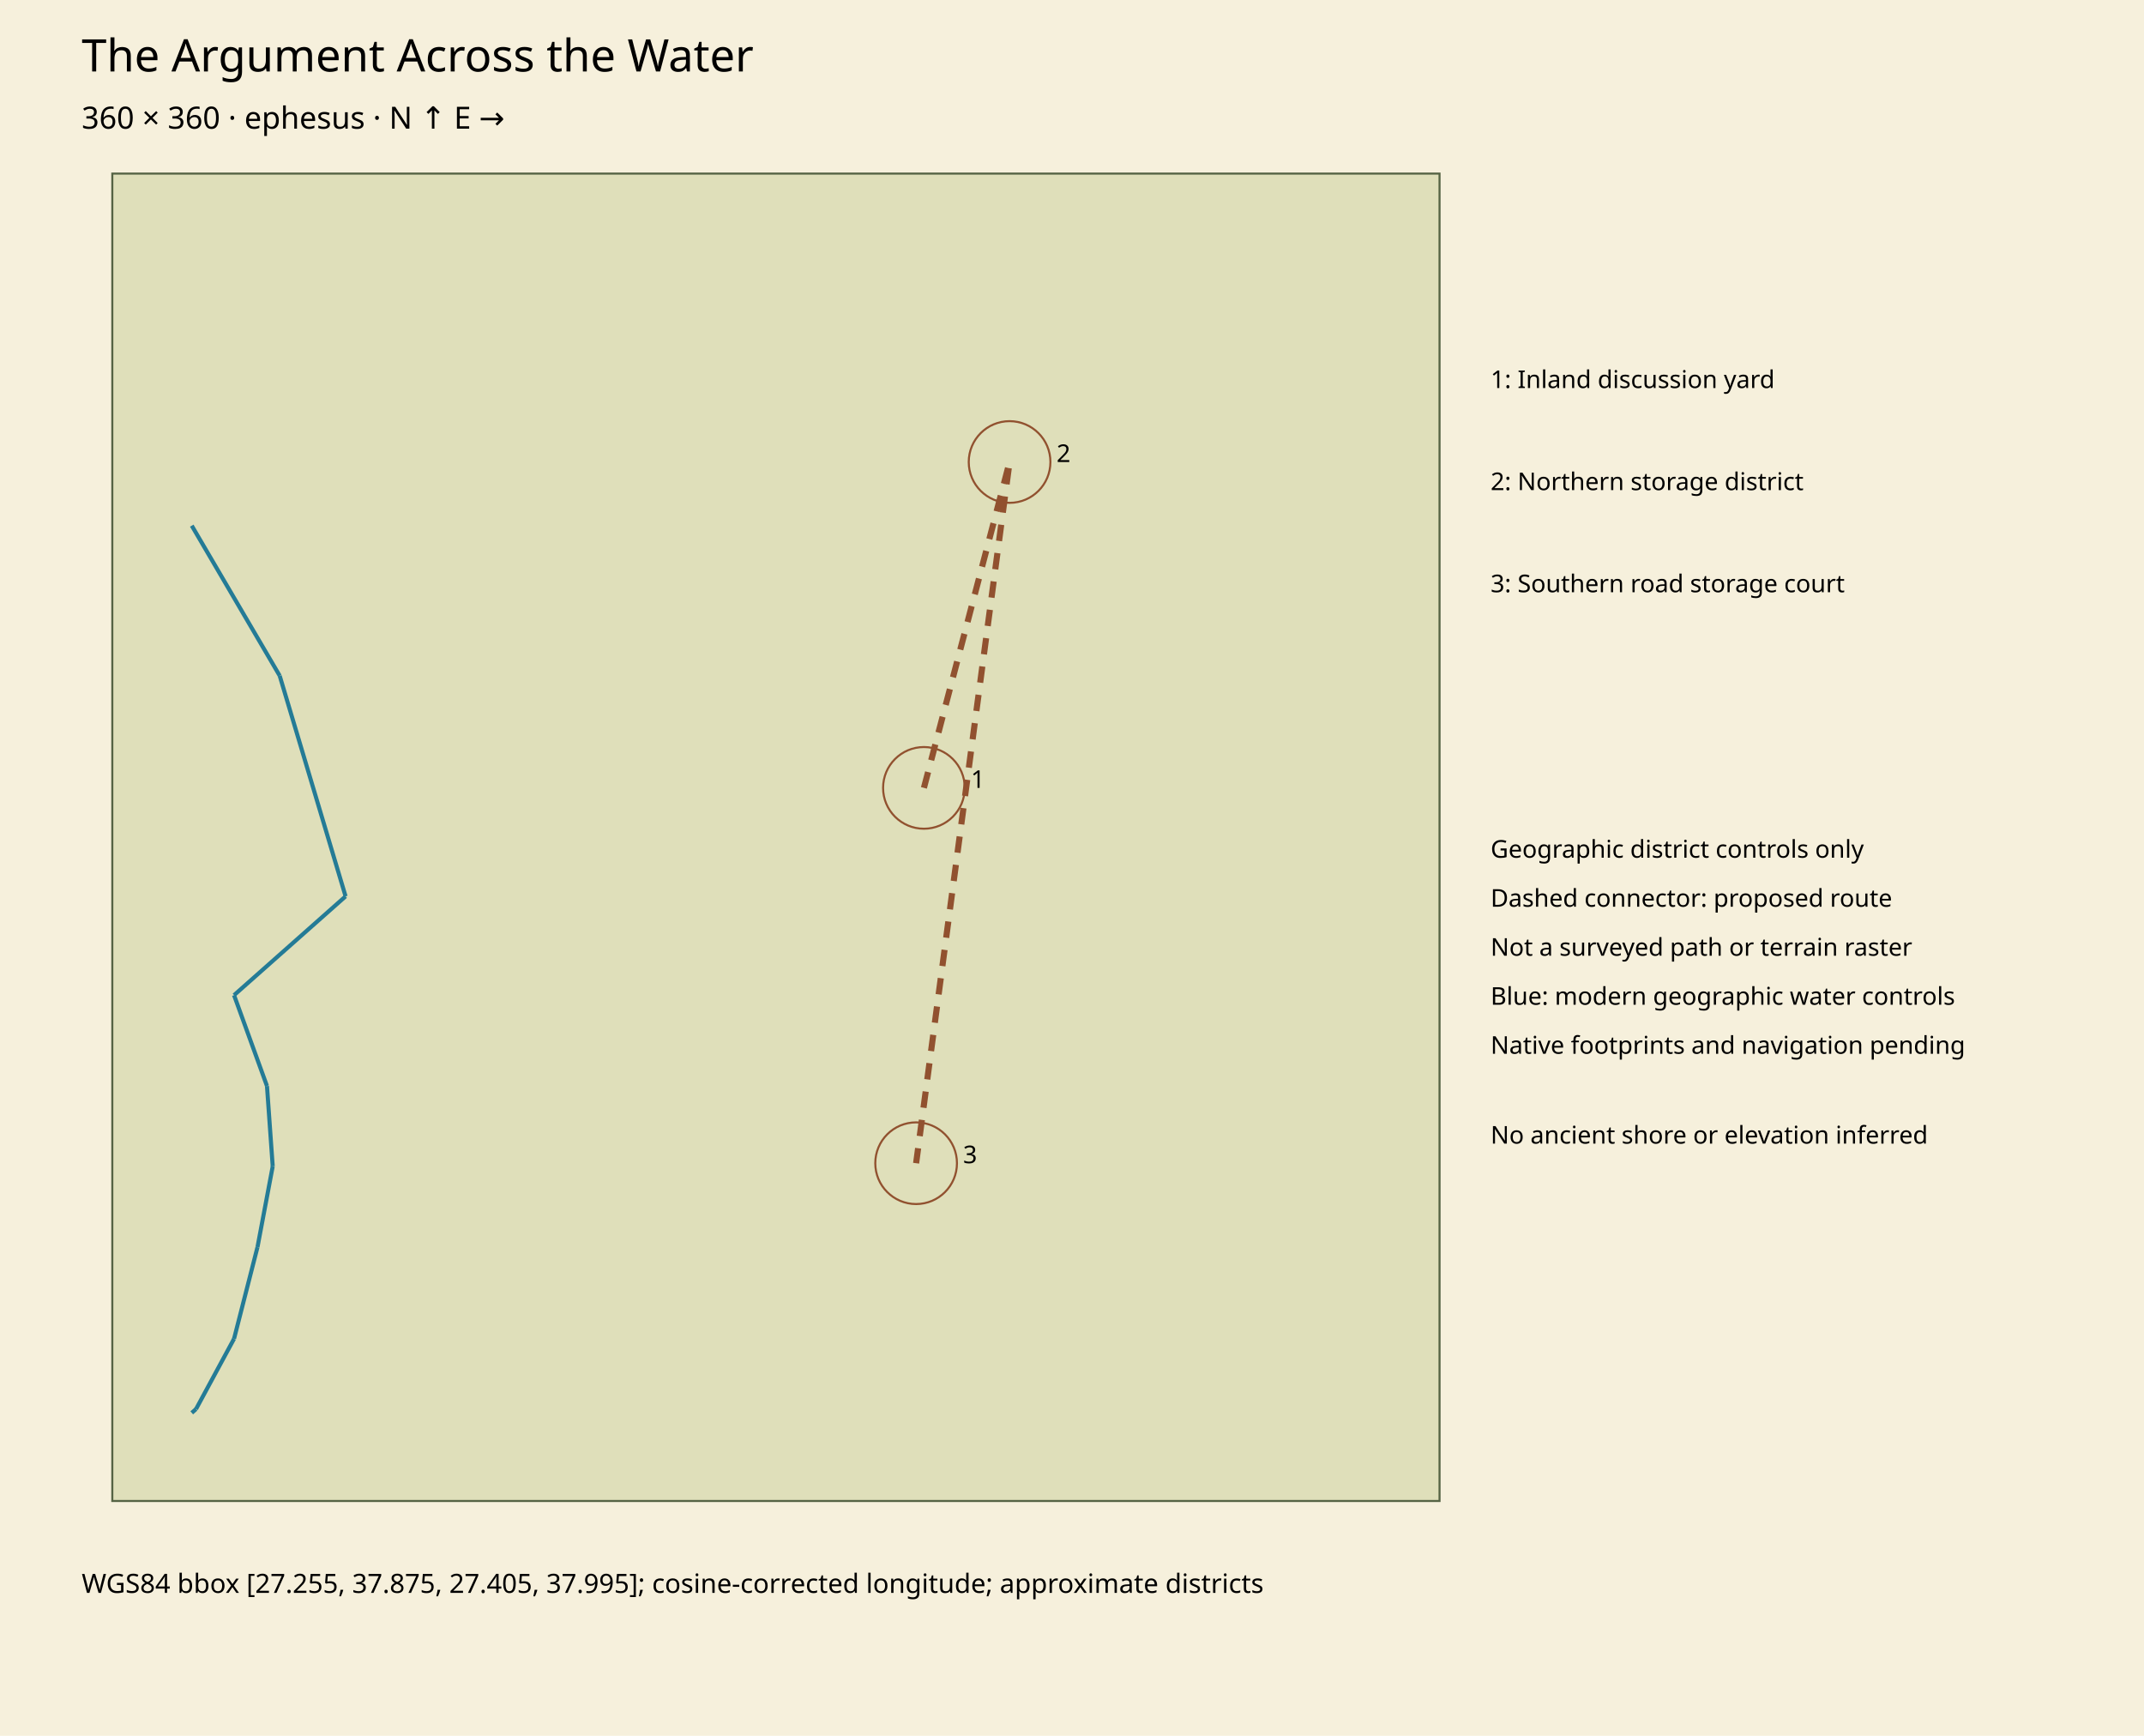
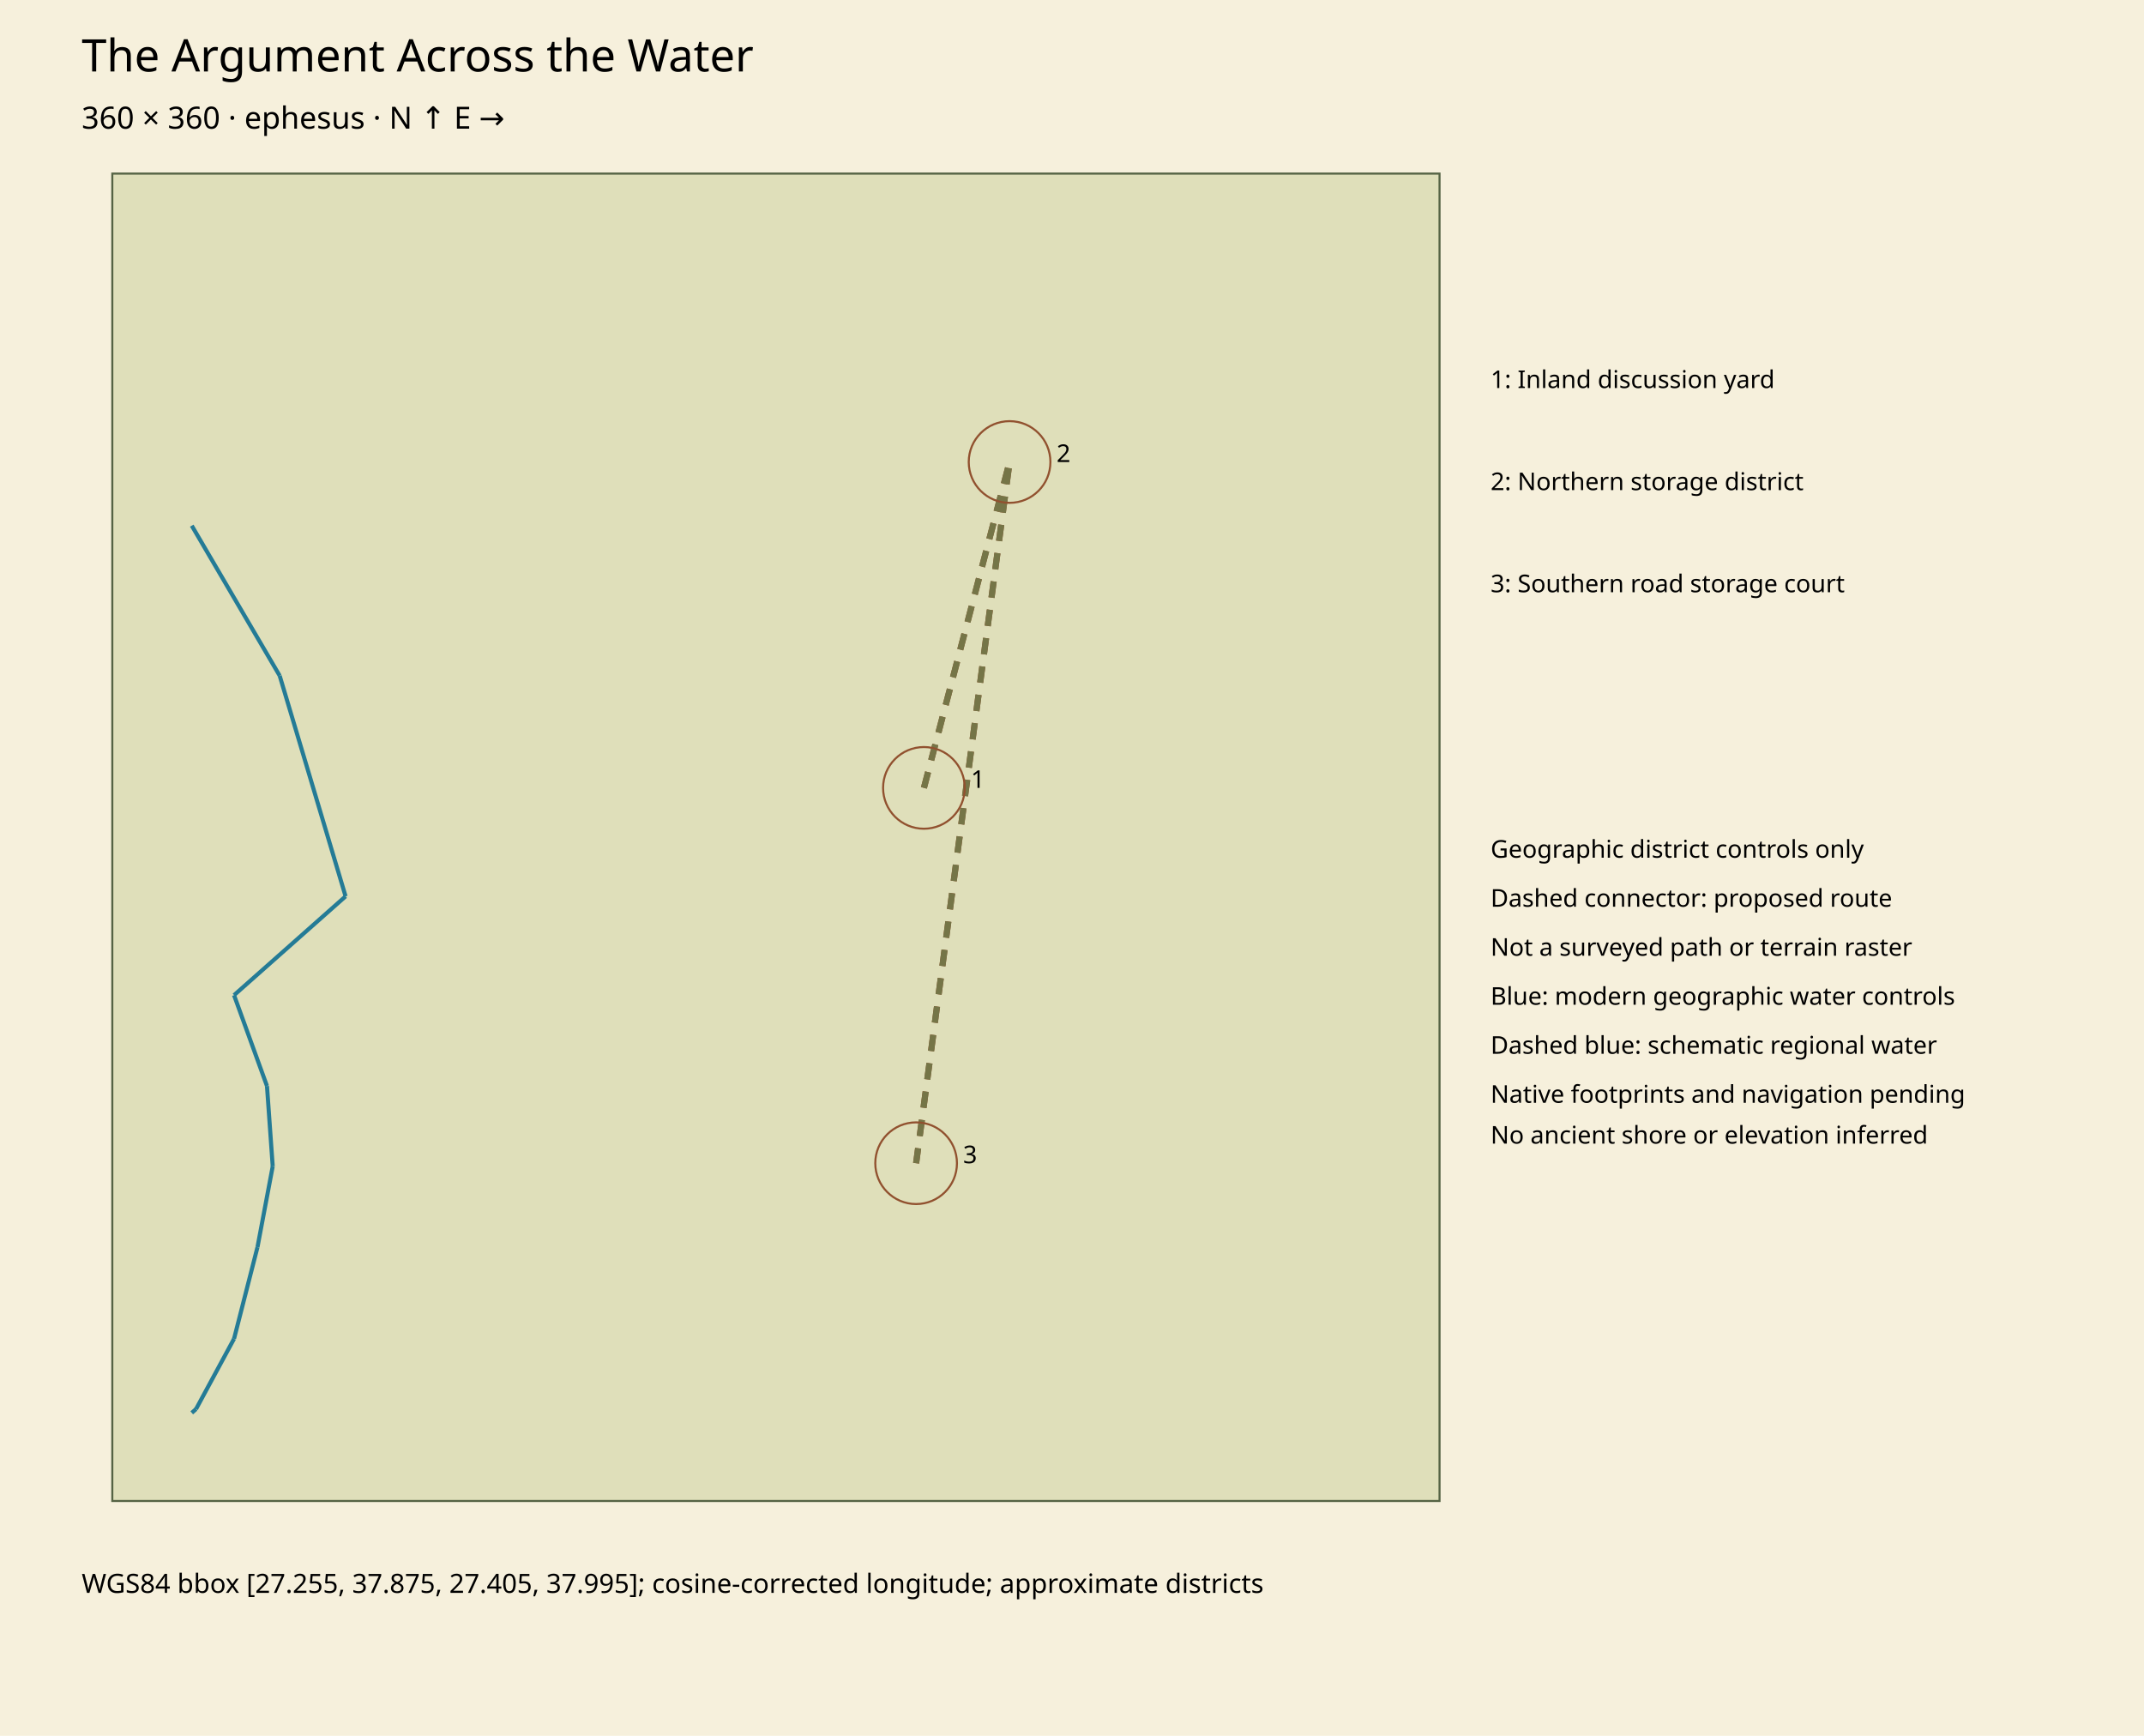
<svg xmlns="http://www.w3.org/2000/svg" viewBox="0 0 1050 850" role="img" aria-label="The Argument Across the Water geographic districts">
  <rect width="1050" height="850" fill="#f6f0dc" />
  <rect x="55" y="85" width="650" height="650" fill="#dfdfba" stroke="#556344" />
  <text x="40" y="35" font-family="sans-serif" font-size="22">The Argument Across the Water</text>
  <text x="40" y="63" font-family="sans-serif" font-size="15">360 × 360 · ephesus · N ↑ E →</text>
  <polyline points="93.91,257.40 136.97,330.88" fill="none" stroke="#247b96" stroke-width="2" />
  <polyline points="136.97,330.88 169.25,438.92" fill="none" stroke="#247b96" stroke-width="2" />
  <polyline points="169.25,438.92 114.62,487.31" fill="none" stroke="#247b96" stroke-width="2" />
  <polyline points="114.62,487.31 130.75,531.80" fill="none" stroke="#247b96" stroke-width="2" />
  <polyline points="130.75,531.80 133.56,571.14" fill="none" stroke="#247b96" stroke-width="2" />
  <polyline points="133.56,571.14 126.10,610.70" fill="none" stroke="#247b96" stroke-width="2" />
  <polyline points="126.10,610.70 114.62,655.57" fill="none" stroke="#247b96" stroke-width="2" />
  <polyline points="114.62,655.57 95.99,690.01" fill="none" stroke="#247b96" stroke-width="2" />
  <polyline points="95.99,690.01 93.91,691.84" fill="none" stroke="#247b96" stroke-width="2" />
-   <polyline points="452.48,385.81 494.43,226.23 448.66,569.60" fill="none" stroke="#91512f" stroke-width="3" stroke-dasharray="8 6" />
+   <polyline data-corridor="main" points="452.48,385.81 494.43,226.23 448.66,569.60" fill="none" stroke="#91512f" stroke-width="3" stroke-dasharray="8 6" />
+   <polyline data-corridor="relief" points="452.48,385.81 494.43,226.23 448.66,569.60" fill="none" stroke="#757547" stroke-width="3" stroke-dasharray="8 6" />
  <circle cx="452.48" cy="385.81" r="20" fill="none" stroke="#91512f" />
  <text x="475.48" y="385.81" font-family="sans-serif">1</text>
  <text x="730" y="190" font-family="sans-serif" font-size="12">1: Inland discussion yard</text>
  <circle cx="494.43" cy="226.23" r="20" fill="none" stroke="#91512f" />
  <text x="517.43" y="226.23" font-family="sans-serif">2</text>
  <text x="730" y="240" font-family="sans-serif" font-size="12">2: Northern storage district</text>
  <circle cx="448.66" cy="569.60" r="20" fill="none" stroke="#91512f" />
  <text x="471.66" y="569.60" font-family="sans-serif">3</text>
  <text x="730" y="290" font-family="sans-serif" font-size="12">3: Southern road storage court</text>
  <text x="730" y="420" font-family="sans-serif" font-size="12">Geographic district controls only</text>
  <text x="730" y="444" font-family="sans-serif" font-size="12">Dashed connector: proposed route</text>
  <text x="730" y="468" font-family="sans-serif" font-size="12">Not a surveyed path or terrain raster</text>
  <text x="730" y="492" font-family="sans-serif" font-size="12">Blue: modern geographic water controls</text>
-   <text x="730" y="516" font-family="sans-serif" font-size="12">Native footprints and navigation pending</text>
+   <text x="730" y="516" font-family="sans-serif" font-size="12">Dashed blue: schematic regional water</text>
+   <text x="730" y="540" font-family="sans-serif" font-size="12">Native footprints and navigation pending</text>
  <text x="730" y="560" font-family="sans-serif" font-size="12">No ancient shore or elevation inferred</text>
  <text x="40" y="780" font-family="sans-serif" font-size="13">WGS84 bbox [27.255, 37.875, 27.405, 37.995]; cosine-corrected longitude; approximate districts</text>
</svg>
